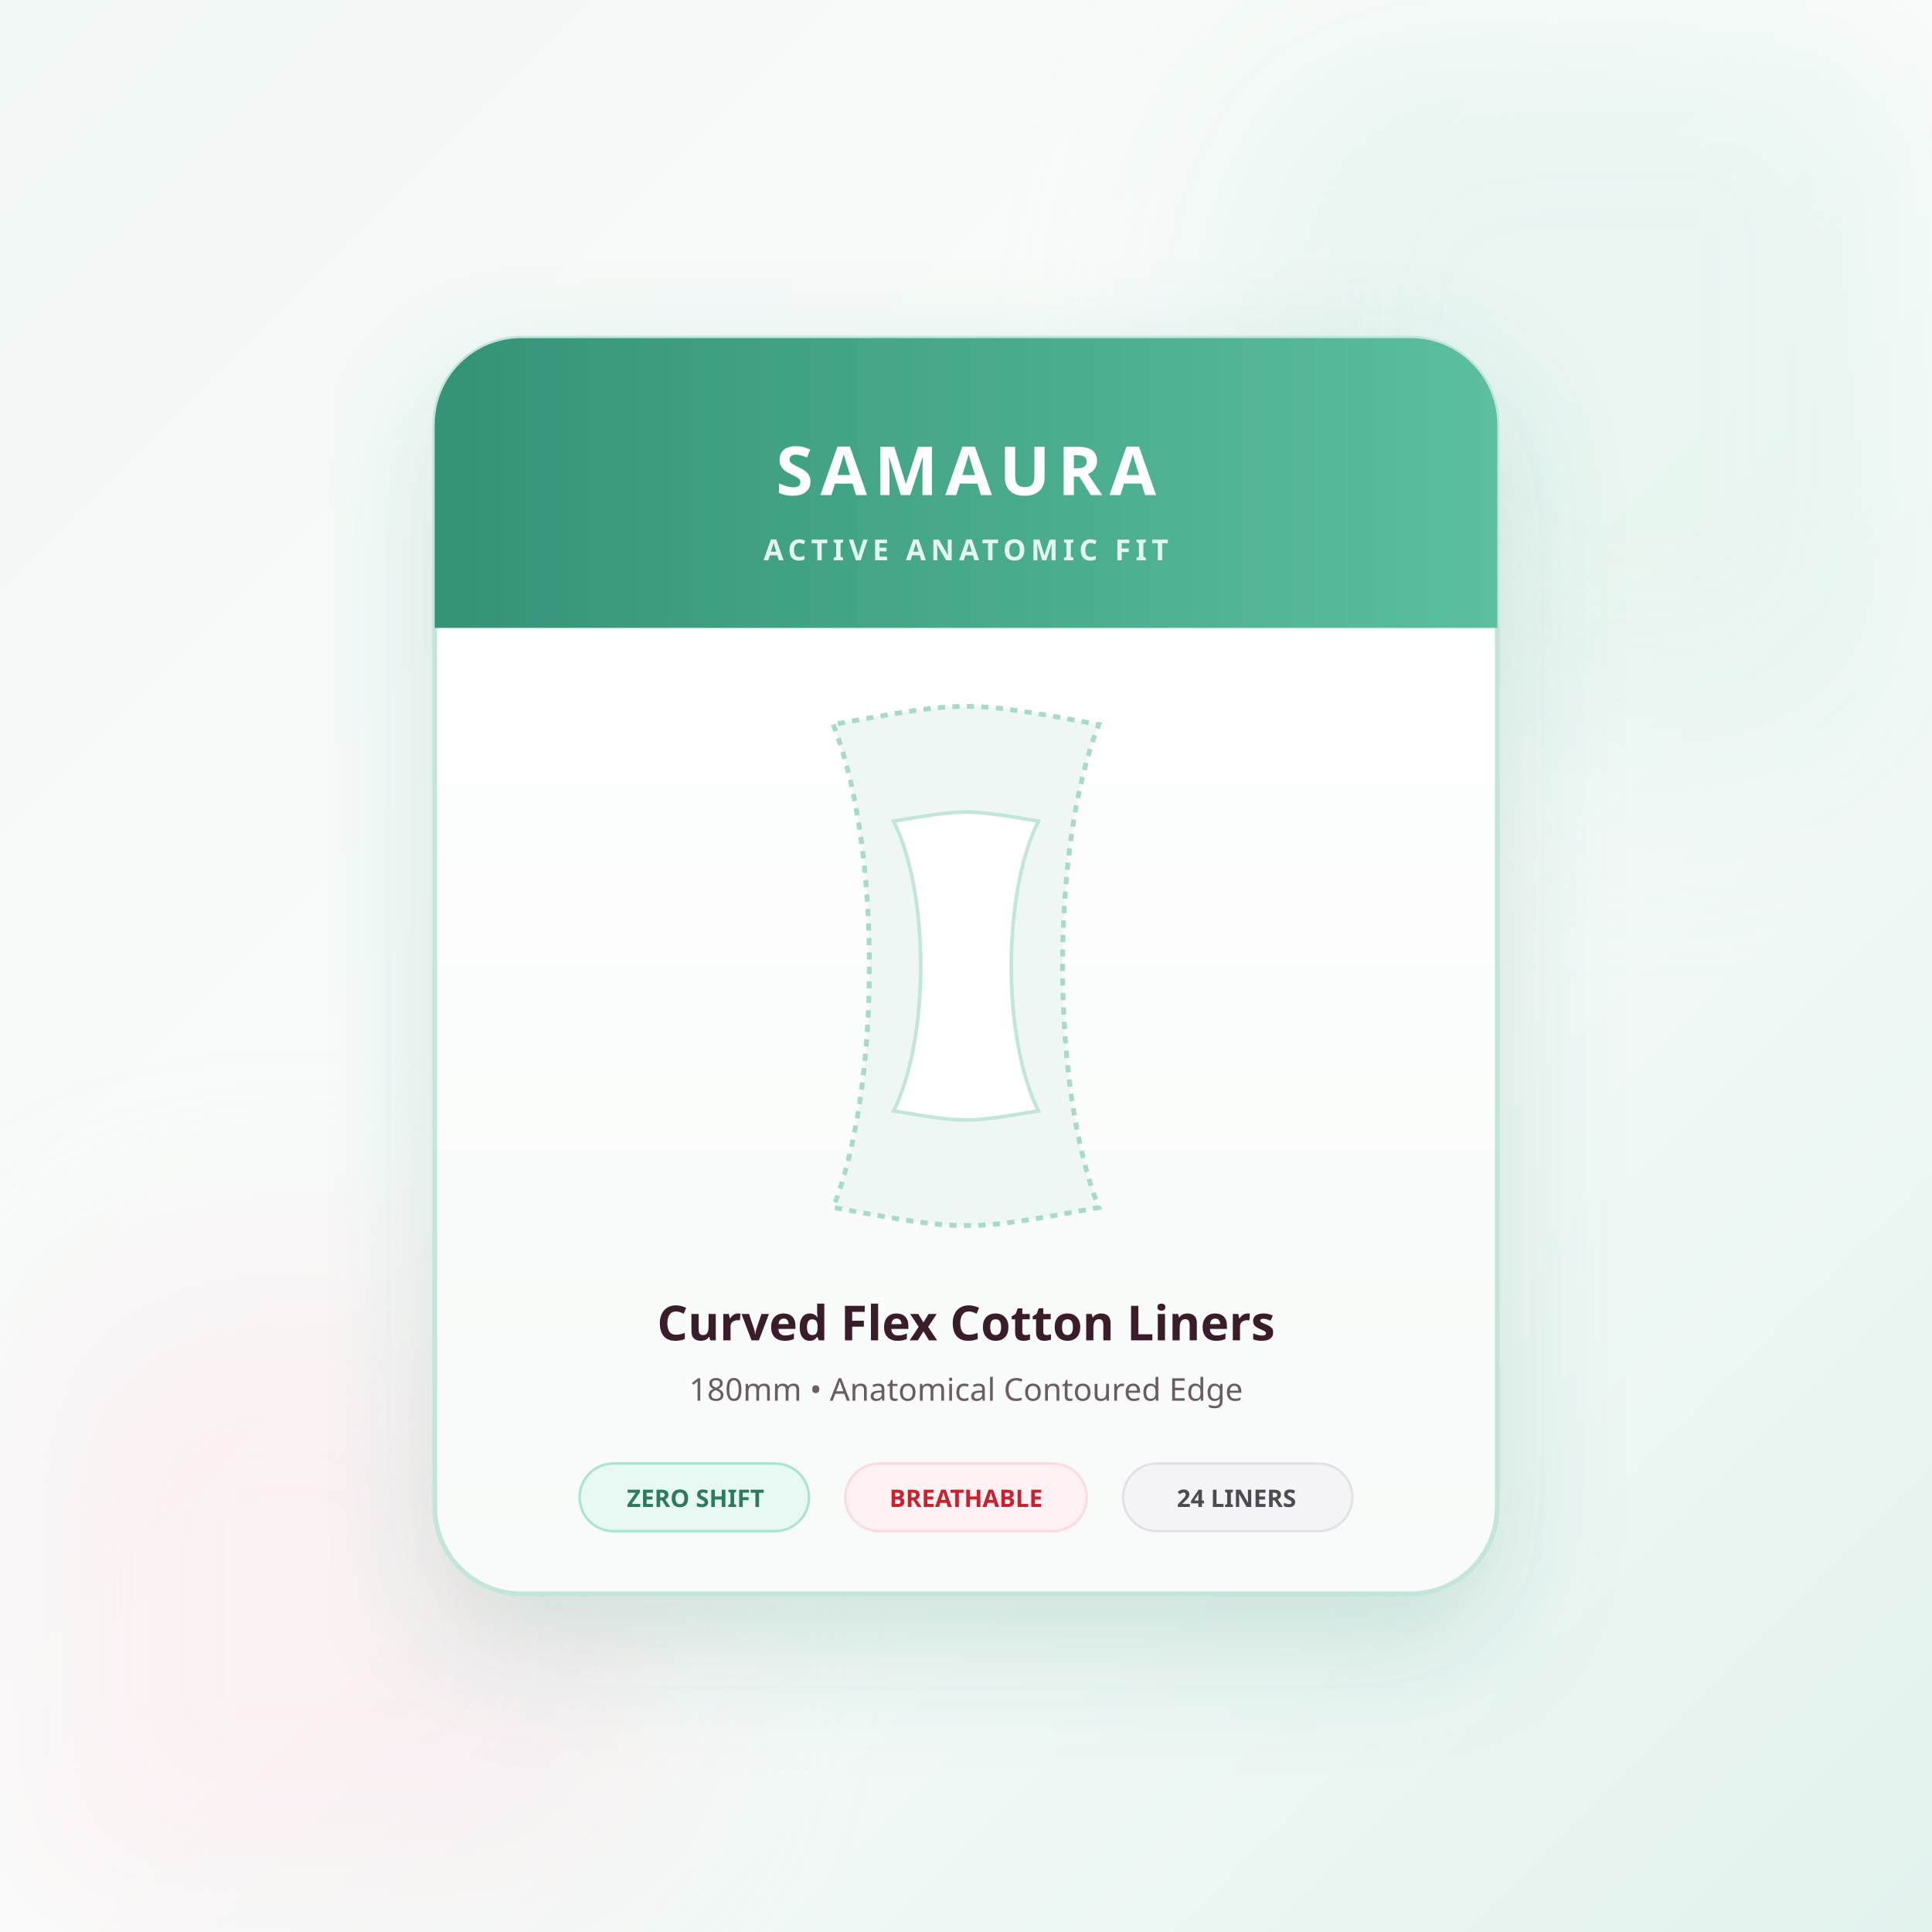
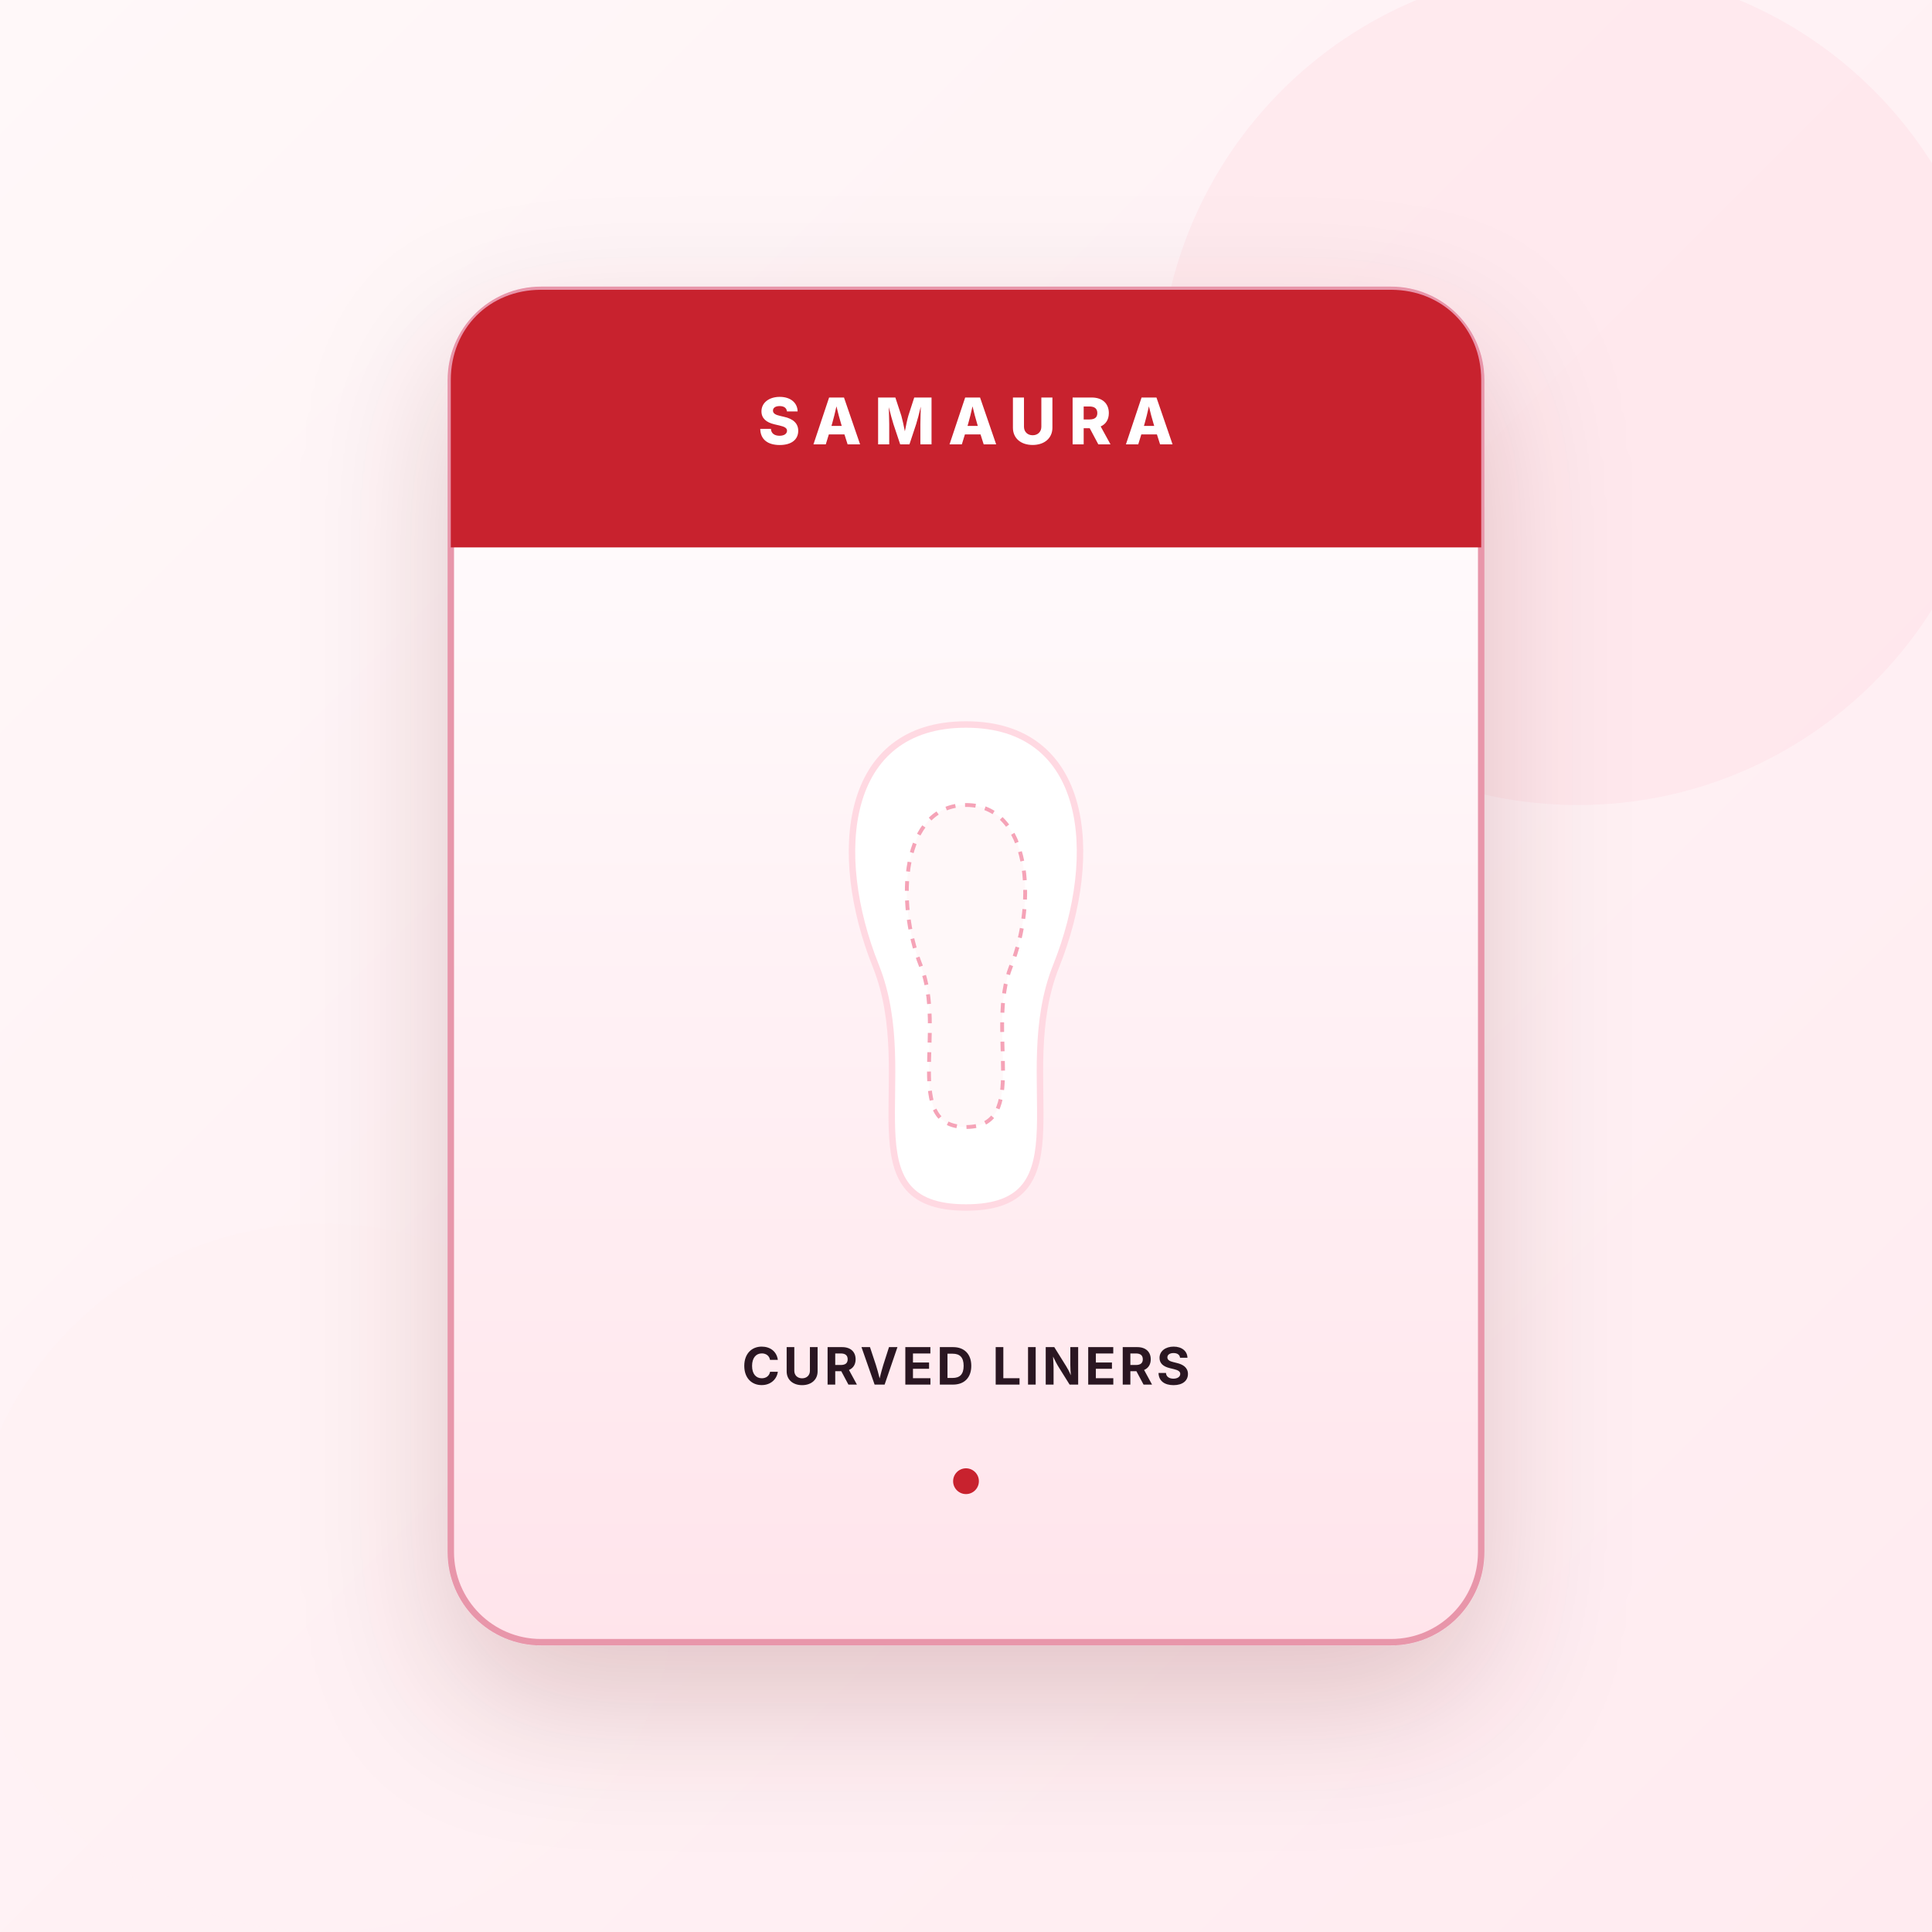
- <svg xmlns="http://www.w3.org/2000/svg" viewBox="0 0 800 800" width="800" height="800">
+ <svg xmlns="http://www.w3.org/2000/svg" viewBox="0 0 600 600" width="600" height="600">
  <defs>
-     <linearGradient id="bg" x1="0%" y1="0%" x2="1" y2="1">
-       <stop offset="0%" stop-color="#F2F8F6" />
-       <stop offset="50%" stop-color="#FAFCFB" />
-       <stop offset="1" stop-color="#E2F2ED" />
+     <linearGradient id="bg_crv" x1="0" y1="0" x2="1" y2="1">
+       <stop offset="0" stop-color="#FFF8F9" />
+       <stop offset="1" stop-color="#FFEBF0" />
    </linearGradient>
-     <linearGradient id="packGrad" x1="0%" y1="0%" x2="0%" y2="1">
-       <stop offset="0%" stop-color="#FFFFFF" />
-       <stop offset="1" stop-color="#F8FBF9" />
+     <linearGradient id="box_crv" x1="0" y1="0" x2="0" y2="1">
+       <stop offset="0" stop-color="#FFFFFF" />
+       <stop offset="1" stop-color="#FFE4EB" />
    </linearGradient>
-     <linearGradient id="mintGrad" x1="0%" y1="0%" x2="1" y2="0%">
-       <stop offset="0%" stop-color="#349377" />
-       <stop offset="1" stop-color="#5BBF9F" />
-     </linearGradient>
-     <filter id="shadow" x="-10%" y="-10%" width="130%" height="130%">
-       <feDropShadow dx="0" dy="20" stdDeviation="25" flood-color="#349377" flood-opacity="0.2" />
+     <filter id="sh_crv" x="-15%" y="-15%" width="135%" height="135%">
+       <feDropShadow dx="0" dy="18" stdDeviation="22" flood-color="#5A0D1B" flood-opacity="0.18" />
    </filter>
  </defs>
-   <rect width="800" height="800" fill="url(#bg)" />
-   <circle cx="680" cy="140" r="180" fill="#D3EDE4" opacity="0.4" filter="blur(40px)" />
-   <circle cx="120" cy="680" r="160" fill="#FFD9E2" opacity="0.3" filter="blur(40px)" />
-   <g transform="translate(180, 140)" filter="url(#shadow)">
-     <rect width="440" height="520" rx="36" fill="url(#packGrad)" stroke="#C2E6DB" stroke-width="2" />
-     <path d="M0 36 C0 16 16 0 36 0 L404 0 C424 0 440 16 440 36 L440 120 L0 120 Z" fill="url(#mintGrad)" />
-     <text x="220" y="65" font-family="system-ui, sans-serif" font-size="28" font-weight="800" fill="#FFFFFF" text-anchor="middle" letter-spacing="3">SAMAURA</text>
-     <text x="220" y="92" font-family="system-ui, sans-serif" font-size="12" font-weight="600" fill="#E2F5EF" text-anchor="middle" letter-spacing="2">ACTIVE ANATOMIC FIT</text>
-     <g transform="translate(220, 260)">
-       <path d="M -55 -100 C -35 -50 -35 50 -55 100 C 0 110 0 110 55 100 C 35 50 35 -50 55 -100 C 0 -110 0 -110 -55 -100 Z" fill="#EEF7F4" stroke="#A7DAC9" stroke-width="2" stroke-dasharray="3 3" />
-       <path d="M -30 -60 C -15 -30 -15 30 -30 60 C 0 65 0 65 30 60 C 15 30 15 -30 30 -60 C 0 -65 0 -65 -30 -60 Z" fill="#FFFFFF" stroke="#C2E6DB" stroke-width="1.5" />
+   <rect width="600" height="600" fill="url(#bg_crv)" />
+   <circle cx="490" cy="120" r="130" fill="#FFD9E2" opacity="0.38" />
+   <circle cx="100" cy="490" r="110" fill="#FFF1F4" opacity="0.6" />
+   <g transform="translate(140, 90)" filter="url(#sh_crv)">
+     <rect width="320" height="420" rx="28" fill="url(#box_crv)" stroke="#E896AA" stroke-width="2" />
+     <path d="M0 28 C0 12 12 0 28 0 L292 0 C308 0 320 12 320 28 L320 80 L0 80 Z" fill="#C8202F" />
+     <text x="160" y="48" font-family="system-ui, -apple-system, sans-serif" font-size="20" font-weight="800" fill="#FFFFFF" text-anchor="middle" letter-spacing="4">SAMAURA</text>
+     <g transform="translate(160, 210)">
+       <path d="M 0 -75 C 38 -75 42 -35 28 0 C 14 35 38 75 0 75 C -38 75 -14 35 -28 0 C -42 -35 -38 -75 0 -75 Z" fill="#FFFFFF" stroke="#FFD9E2" stroke-width="2" />
+       <path d="M 0 -50 C 20 -50 22 -20 14 0 C 6 20 20 50 0 50 C -20 50 -6 20 -14 0 C -22 -20 -20 -50 0 -50 Z" fill="#FFF8F9" stroke="#F5A3B7" stroke-width="1.2" stroke-dasharray="3 3" />
    </g>
-     <text x="220" y="415" font-family="system-ui, sans-serif" font-size="20" font-weight="700" fill="#3B1F2B" text-anchor="middle">Curved Flex Cotton Liners</text>
-     <text x="220" y="440" font-family="system-ui, sans-serif" font-size="13" font-weight="500" fill="#6B5B62" text-anchor="middle">180mm • Anatomical Contoured Edge</text>
-     <g transform="translate(220, 480)">
-       <rect x="-160" y="-14" width="95" height="28" rx="14" fill="#E8F8F3" stroke="#A7E4D3" stroke-width="1" />
-       <text x="-112" y="4" font-family="system-ui, sans-serif" font-size="10" font-weight="700" fill="#2D7A61" text-anchor="middle">ZERO SHIFT</text>
-       <rect x="-50" y="-14" width="100" height="28" rx="14" fill="#FFF1F4" stroke="#FFD9E2" stroke-width="1" />
-       <text x="0" y="4" font-family="system-ui, sans-serif" font-size="10" font-weight="700" fill="#C8202F" text-anchor="middle">BREATHABLE</text>
-       <rect x="65" y="-14" width="95" height="28" rx="14" fill="#F4F4F6" stroke="#E2E2E6" stroke-width="1" />
-       <text x="112" y="4" font-family="system-ui, sans-serif" font-size="10" font-weight="700" fill="#4B4B52" text-anchor="middle">24 LINERS</text>
-     </g>
+     <text x="160" y="340" font-family="system-ui, -apple-system, sans-serif" font-size="16" font-weight="700" fill="#2C1820" text-anchor="middle" letter-spacing="1">CURVED LINERS</text>
+     <circle cx="160" cy="370" r="4" fill="#C8202F" />
  </g>
</svg>
